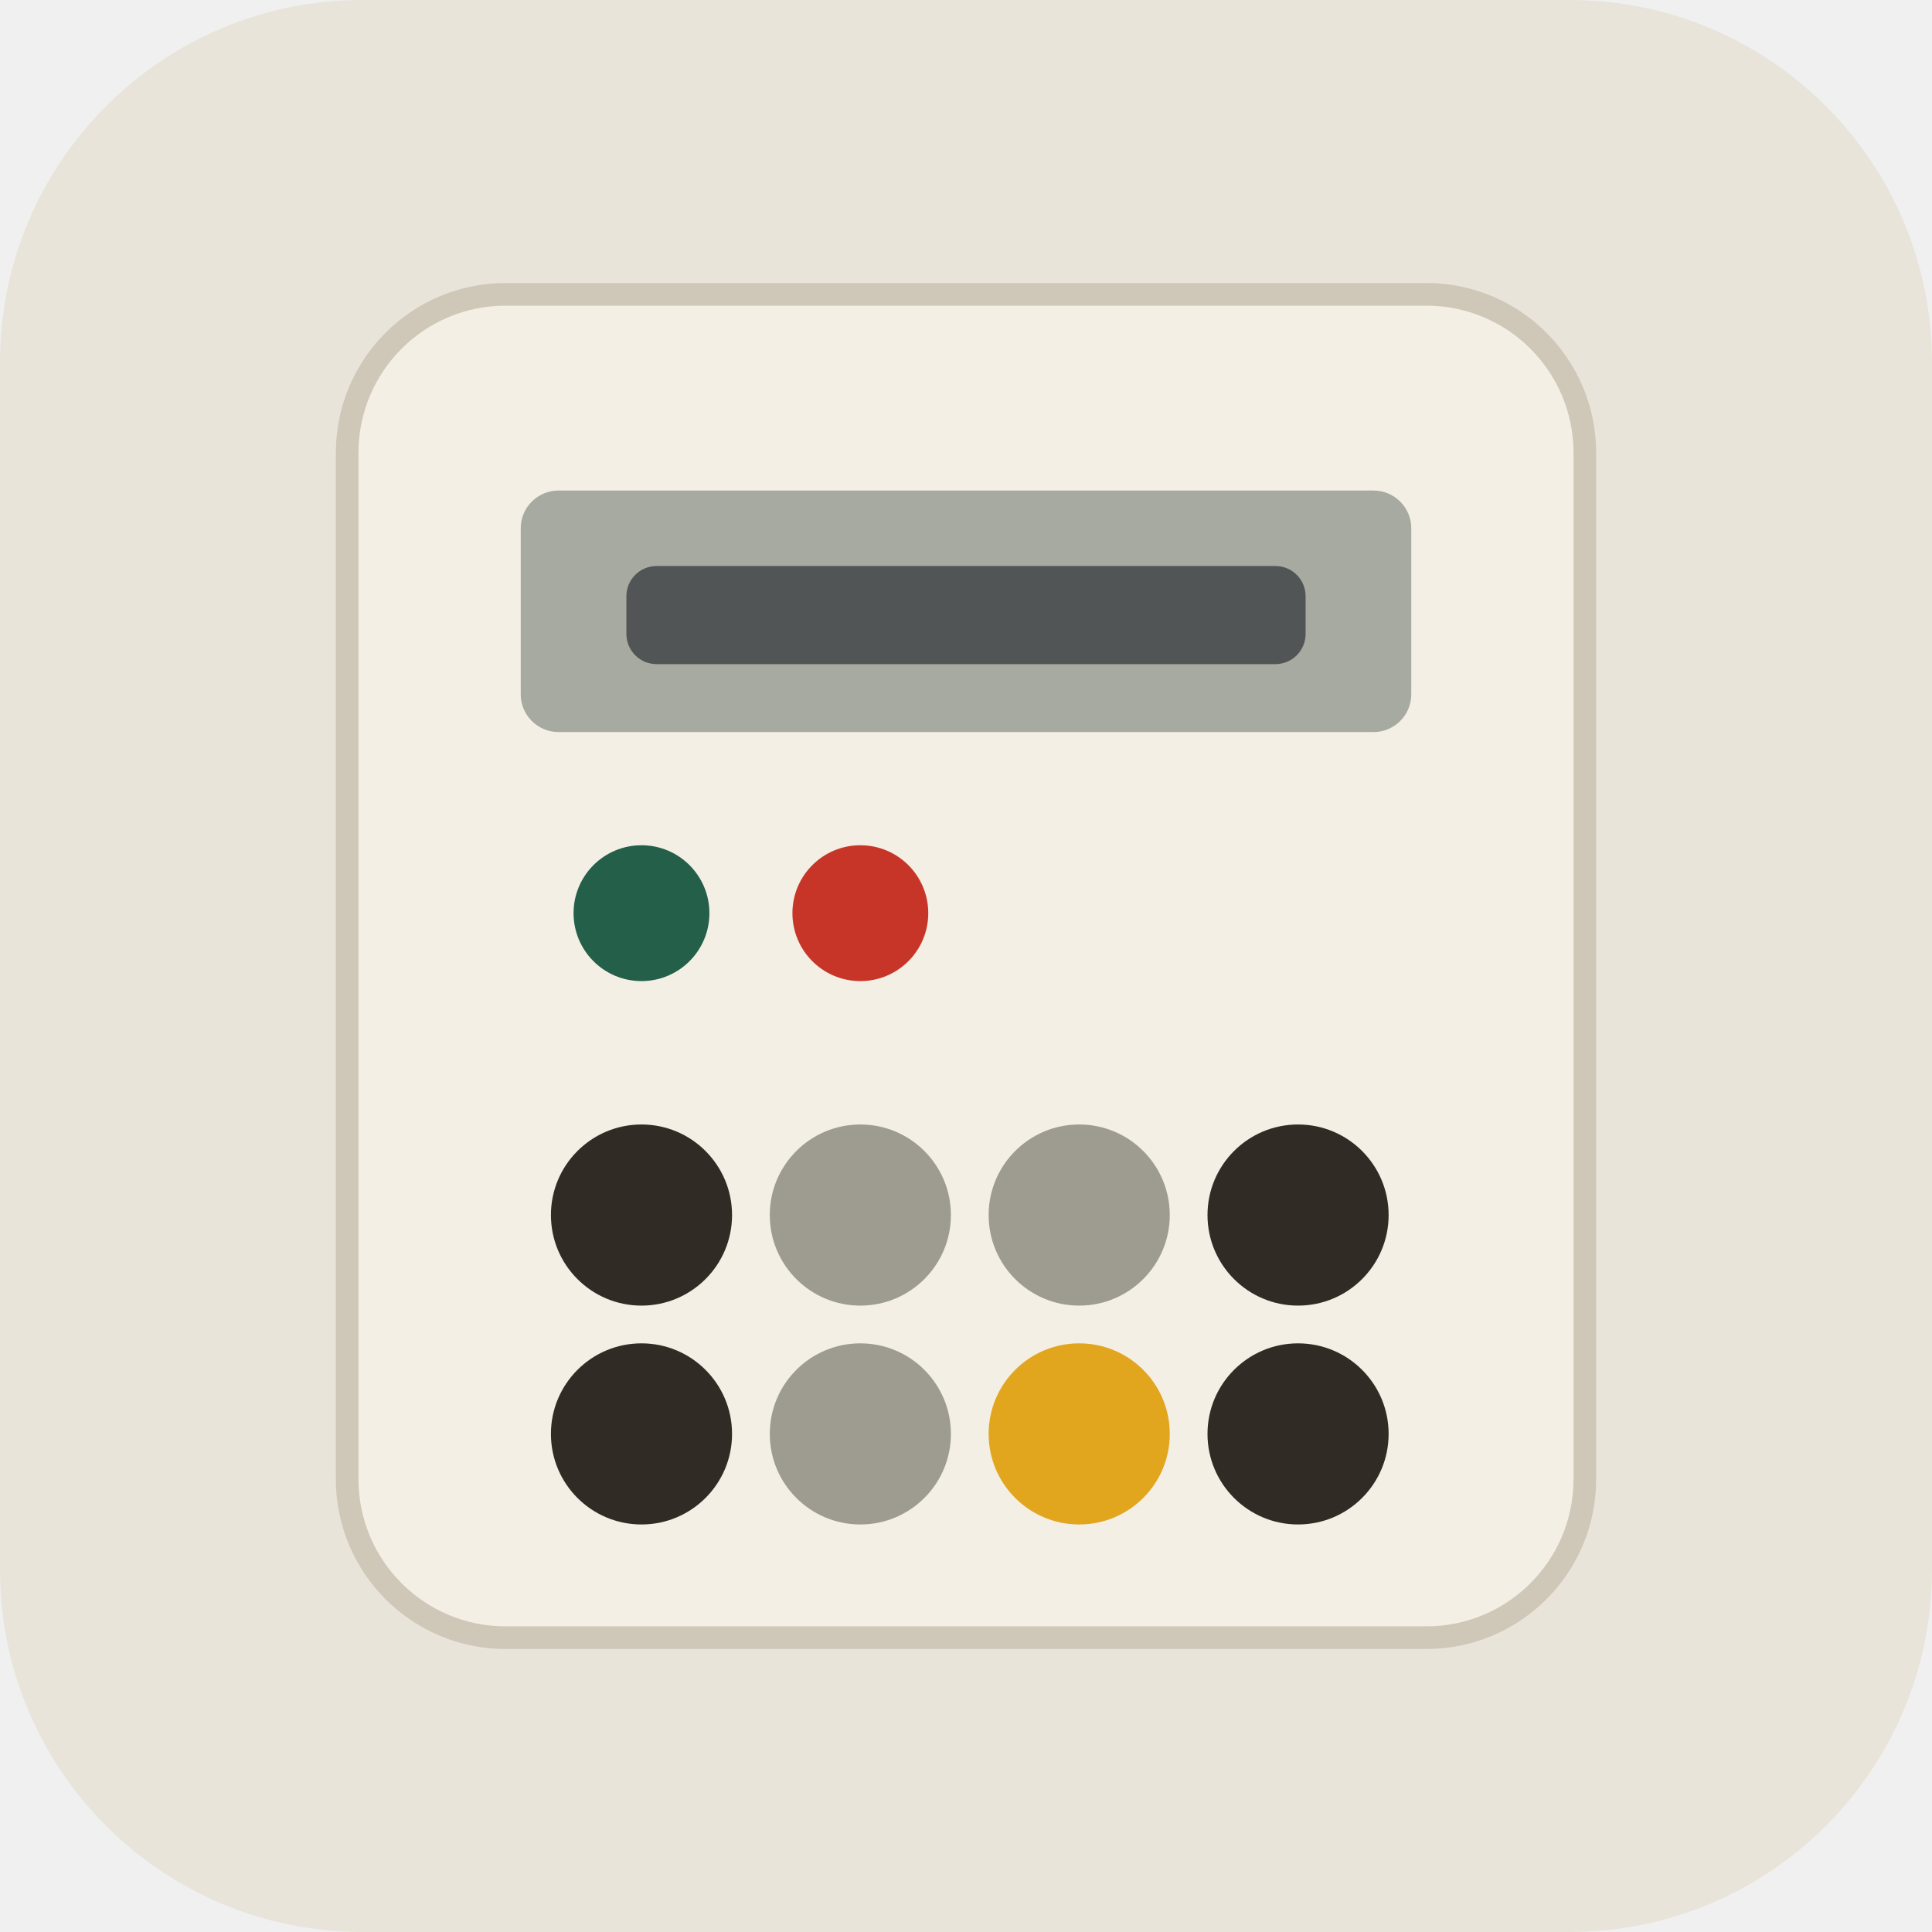
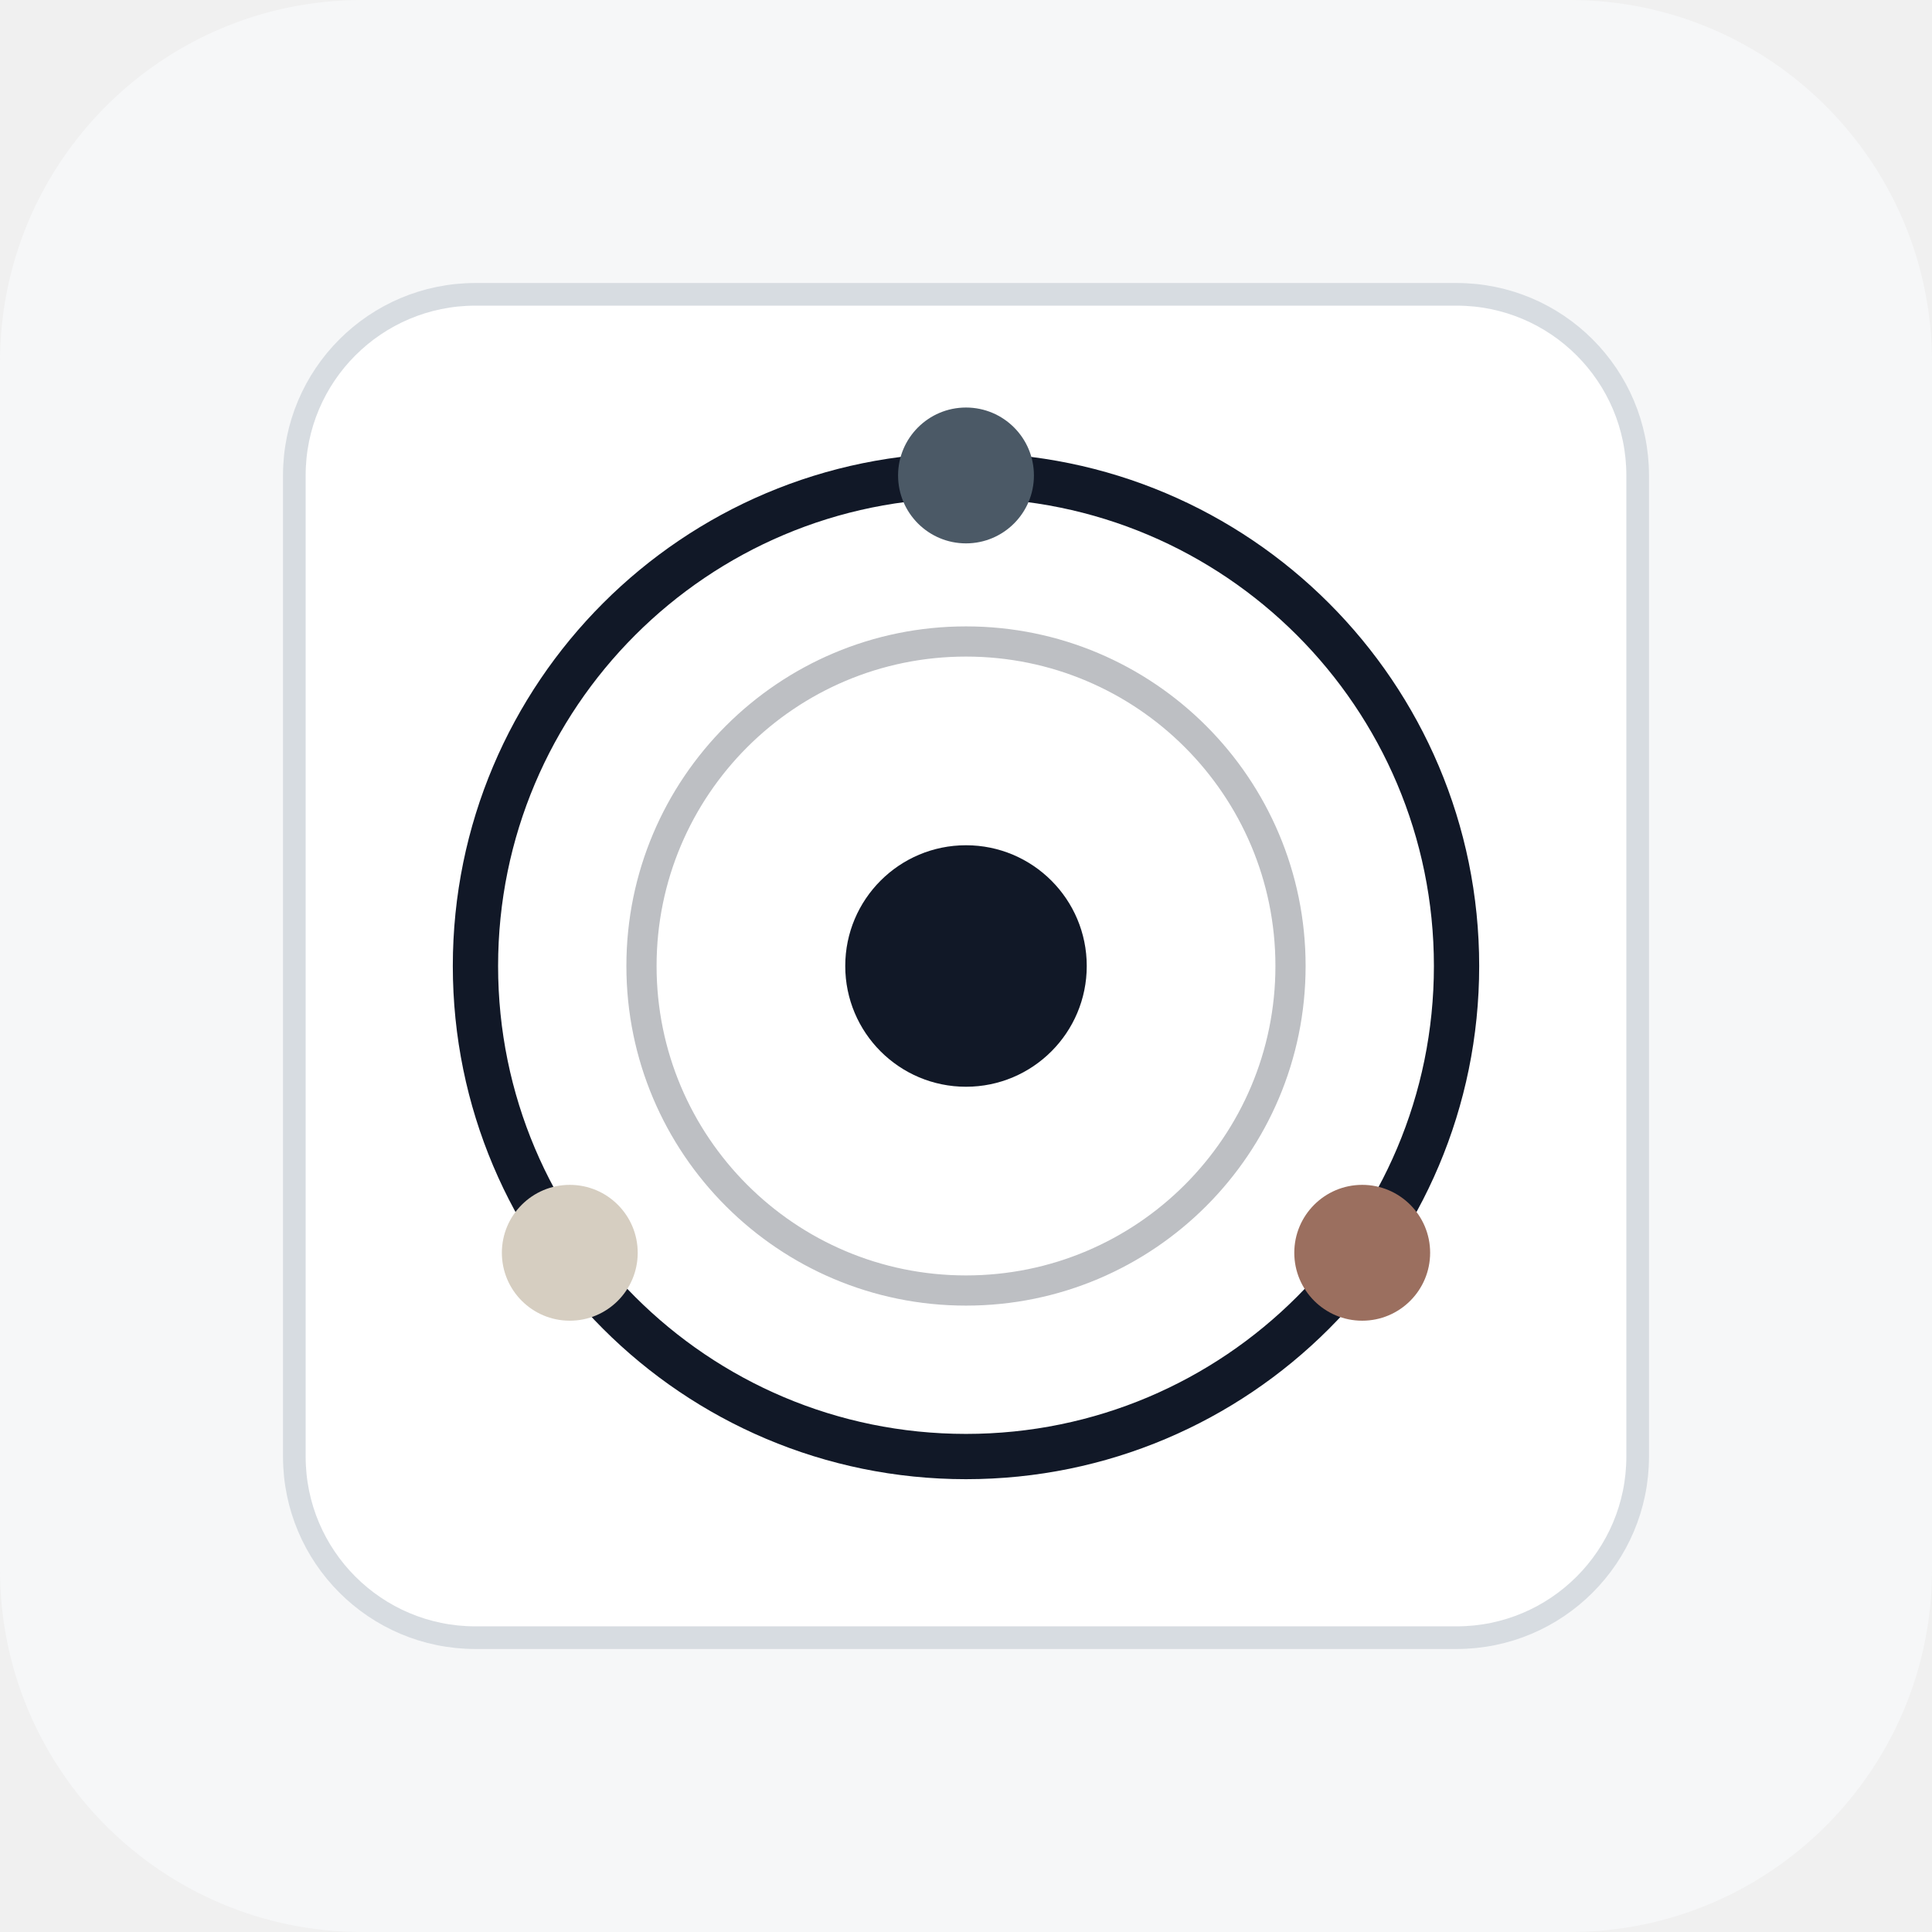
<svg xmlns="http://www.w3.org/2000/svg" viewBox="0 0 512 512">
-   <rect width="512" height="512" rx="96" fill="#e9e4da" />
-   <rect x="92" y="78" width="328" height="356" rx="42" fill="#f4efe4" stroke="#cfc7b8" stroke-width="6" />
-   <rect x="138" y="130" width="236" height="64" rx="10" fill="#a7aaa0" />
-   <rect x="166" y="150" width="180" height="26" rx="8" fill="#34373c" opacity=".74" />
-   <circle cx="170" cy="242" r="18" fill="#245f4a" />
-   <circle cx="228" cy="242" r="18" fill="#c73528" />
-   <circle cx="170" cy="322" r="24" fill="#302b25" />
-   <circle cx="228" cy="322" r="24" fill="#9e9b91" />
-   <circle cx="286" cy="322" r="24" fill="#9e9b91" />
-   <circle cx="344" cy="322" r="24" fill="#302b25" />
-   <circle cx="170" cy="380" r="24" fill="#302b25" />
-   <circle cx="228" cy="380" r="24" fill="#9e9b91" />
-   <circle cx="286" cy="380" r="24" fill="#e2a51e" />
-   <circle cx="344" cy="380" r="24" fill="#302b25" />
+   <rect width="512" height="512" rx="96" fill="#f6f7f8" />
+   <rect x="78" y="78" width="356" height="356" rx="48" fill="#ffffff" stroke="#d7dce1" stroke-width="6" />
+   <path d="M256 126c71.8 0 130 58.2 130 130s-58.2 130-130 130-130-58.2-130-130 58.2-130 130-130Z" fill="none" stroke="#111827" stroke-width="12" />
+   <path d="M256 170c47.5 0 86 38.5 86 86s-38.5 86-86 86-86-38.5-86-86 38.5-86 86-86Z" fill="none" stroke="#111827" stroke-width="8" opacity=".28" />
+   <circle cx="256" cy="256" r="32" fill="#111827" />
+   <circle cx="256" cy="126" r="18" fill="#4b5966" />
+   <circle cx="361" cy="332" r="18" fill="#9b6f5f" />
+   <circle cx="151" cy="332" r="18" fill="#d6cec1" />
</svg>
